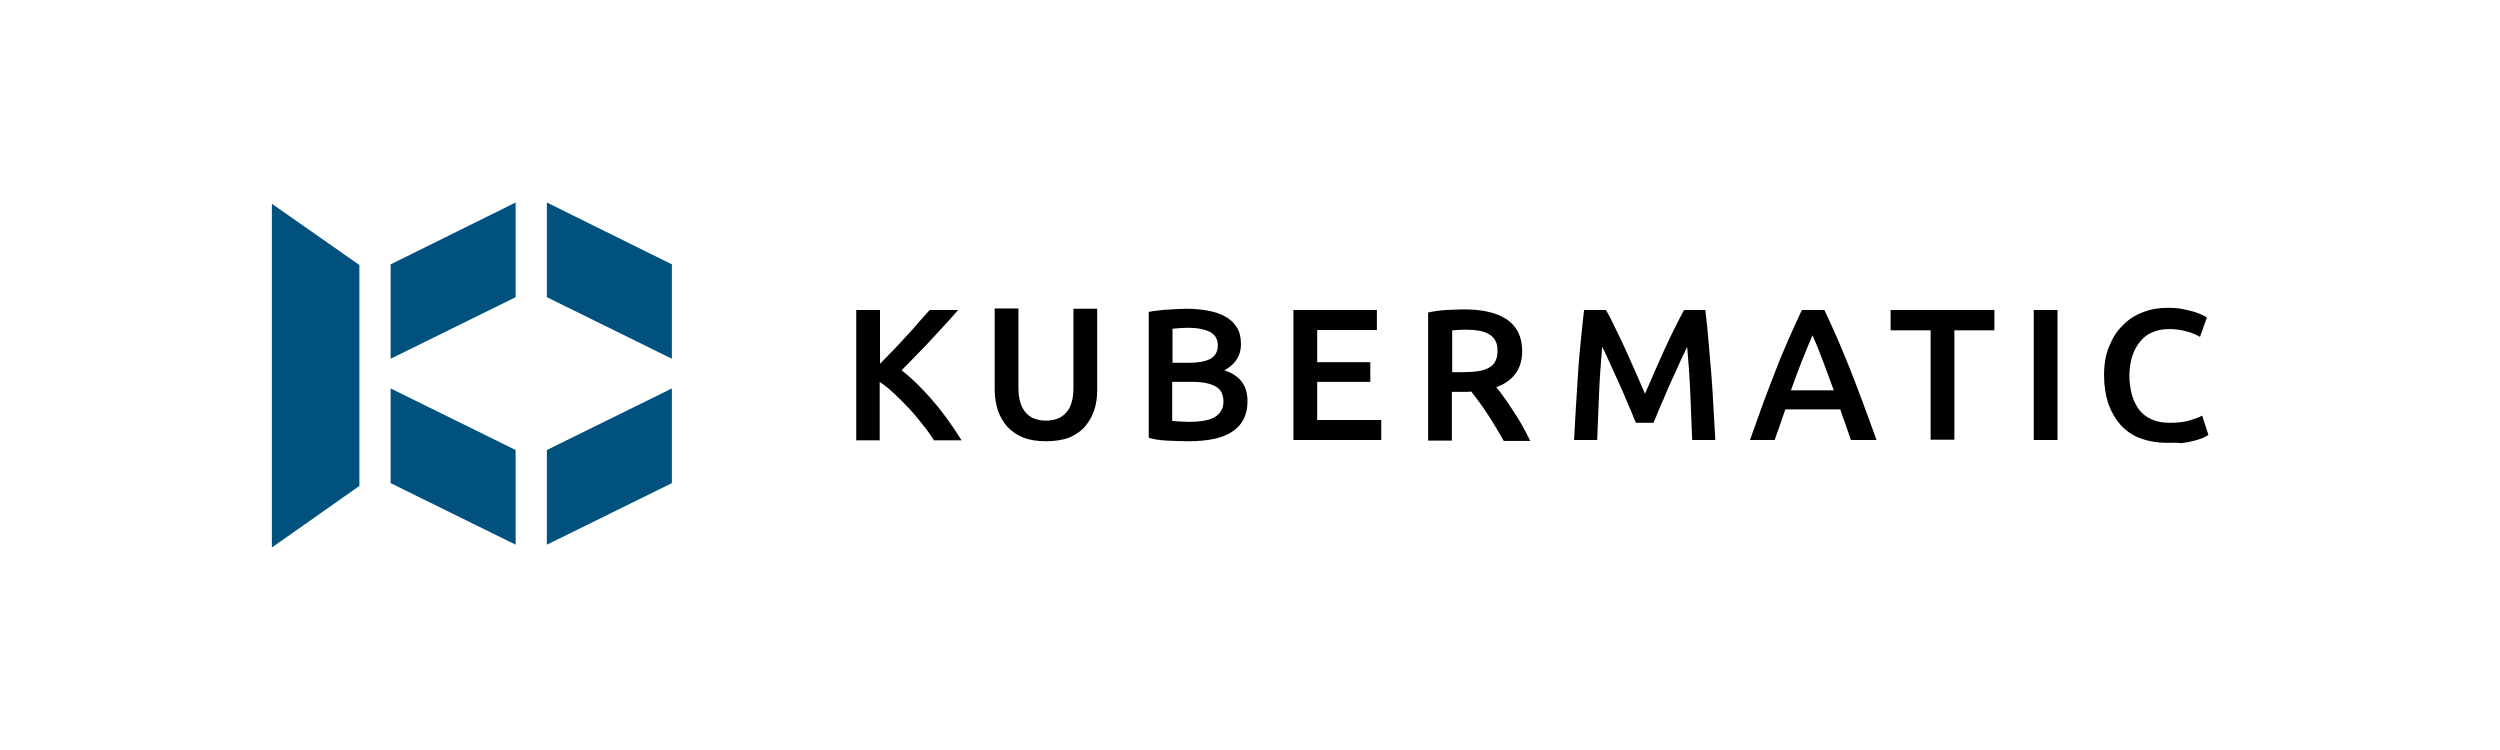
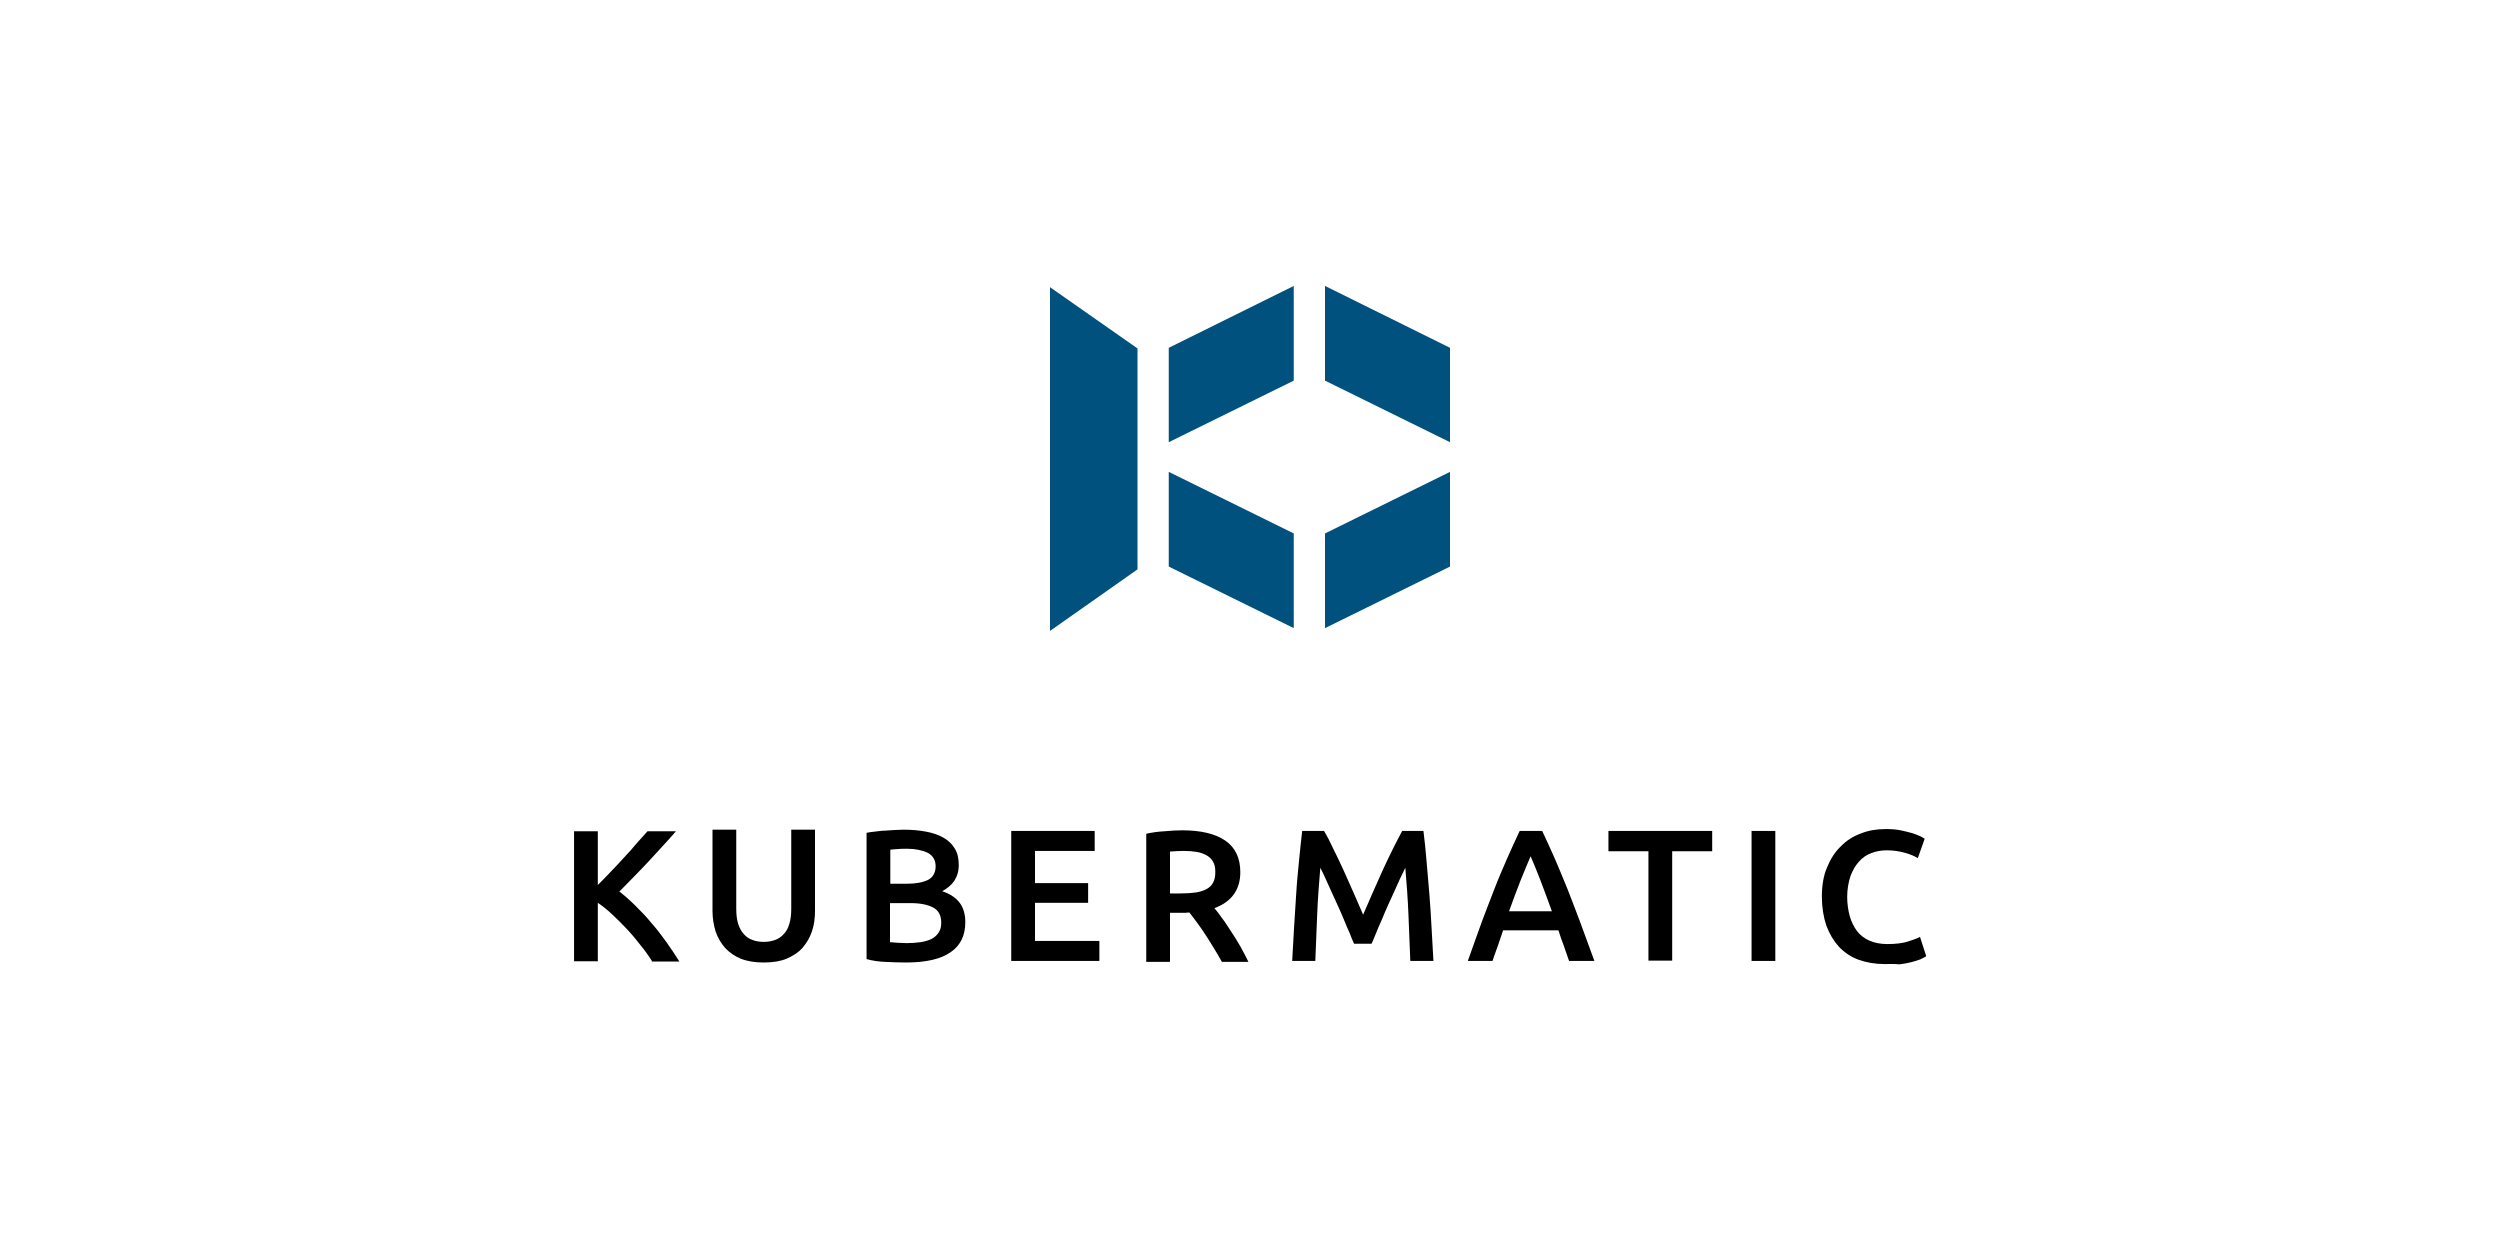
- <svg xmlns="http://www.w3.org/2000/svg" version="1.1" id="Layer_1" x="0px" y="0px" viewBox="0 0 800 240" style="enable-background:new 0 0 800 240;" xml:space="preserve">
+ <svg xmlns="http://www.w3.org/2000/svg" version="1.1" id="Layer_1" x="0px" y="0px" viewBox="0 0 800 400" style="enable-background:new 0 0 800 400;" xml:space="preserve">
  <style type="text/css">
	.st0{fill:#00517D;}
</style>
  <g>
-     <polygon class="st0" points="165,64.8 165,95.1 125,114.8 125,84.6  " />
-     <polygon class="st0" points="215,84.6 215,114.8 175,95.1 175,64.8  " />
-     <polygon class="st0" points="165,144 165,174.3 125,154.6 125,124.3  " />
-     <polygon class="st0" points="215,124.3 215,154.6 175,174.3 175,144  " />
-     <polygon class="st0" points="115,84.8 87,65.2 87,175.2 115,155.5  " />
+     <polygon class="st0" points="414,91.5 414,121.8 374,141.5 374,111.3  " />
+     <polygon class="st0" points="464,111.3 464,141.5 424,121.8 424,91.5  " />
+     <polygon class="st0" points="414,170.7 414,201 374,181.3 374,151  " />
+     <polygon class="st0" points="464,151 464,181.3 424,201 424,170.7  " />
+     <polygon class="st0" points="364,111.5 336,91.9 336,201.9 364,182.2  " />
  </g>
-   <path d="M298.8,140.8c-1-1.6-2.2-3.3-3.6-5c-1.4-1.8-2.8-3.5-4.3-5.1c-1.5-1.6-3.1-3.2-4.7-4.7c-1.6-1.5-3.2-2.8-4.7-3.8v18.7H274  V99.2h7.6v17.2c1.3-1.3,2.7-2.7,4.1-4.2s2.9-3,4.3-4.6c1.4-1.5,2.8-3,4-4.5c1.3-1.4,2.4-2.7,3.5-3.9h9.1c-1.3,1.5-2.7,3.1-4.2,4.7  c-1.5,1.6-3,3.3-4.6,5c-1.6,1.7-3.1,3.3-4.7,4.9c-1.6,1.6-3.1,3.2-4.6,4.7c1.7,1.3,3.4,2.8,5.1,4.5c1.7,1.7,3.5,3.5,5.1,5.5  c1.7,1.9,3.3,4,4.8,6.1c1.5,2.1,2.9,4.2,4.2,6.3H298.8z" />
-   <path d="M334.7,141.2c-2.8,0-5.3-0.4-7.3-1.2s-3.7-2-5.1-3.5c-1.3-1.5-2.3-3.2-3-5.2c-0.6-2-1-4.2-1-6.6v-26h7.6V124  c0,1.9,0.2,3.5,0.6,4.8c0.4,1.3,1,2.4,1.8,3.3s1.7,1.5,2.8,1.9c1.1,0.4,2.3,0.6,3.6,0.6s2.5-0.2,3.6-0.6c1.1-0.4,2-1,2.8-1.9  c0.8-0.8,1.4-1.9,1.8-3.3c0.4-1.3,0.6-2.9,0.6-4.8V98.8h7.6v26c0,2.4-0.3,4.6-1,6.6c-0.7,2-1.7,3.7-3,5.2c-1.3,1.5-3.1,2.6-5.1,3.5  C340,140.8,337.5,141.2,334.7,141.2z" />
-   <path d="M380.2,141.2c-2.2,0-4.4-0.1-6.7-0.2c-2.2-0.1-4.2-0.4-5.9-0.9V99.8c0.9-0.2,1.8-0.3,2.8-0.4c1-0.1,2-0.3,3.1-0.3  c1-0.1,2.1-0.1,3.1-0.2c1,0,2-0.1,2.9-0.1c2.5,0,4.9,0.2,7,0.6c2.2,0.4,4,1,5.6,1.9c1.6,0.9,2.8,2,3.7,3.5c0.9,1.4,1.3,3.2,1.3,5.3  c0,2-0.5,3.6-1.4,5c-0.9,1.4-2.3,2.5-3.9,3.4c2.5,0.8,4.4,2.1,5.6,3.7c1.2,1.6,1.8,3.7,1.8,6.2c0,4.3-1.6,7.5-4.7,9.6  C391.4,140.2,386.6,141.2,380.2,141.2z M375.1,116.1h5.3c2.9,0,5.1-0.4,6.8-1.2c1.6-0.8,2.5-2.3,2.5-4.4c0-2-0.9-3.4-2.5-4.3  c-1.7-0.8-3.9-1.3-6.6-1.3c-1.2,0-2.2,0-3.1,0.1s-1.7,0.1-2.3,0.2V116.1z M375.1,122v12.7c0.8,0.1,1.7,0.1,2.7,0.2  c1,0,1.8,0.1,2.6,0.1c1.6,0,3-0.1,4.4-0.3c1.3-0.2,2.5-0.5,3.5-1c1-0.5,1.8-1.2,2.3-2c0.6-0.8,0.9-1.9,0.9-3.2c0-2.4-0.9-4-2.6-4.9  c-1.7-0.9-4.1-1.4-7.1-1.4H375.1z" />
-   <path d="M413.9,140.8V99.2h26.7v6.4h-19.1v10.3h17v6.3h-17v12.2H442v6.4H413.9z" />
-   <path d="M468.5,99c6,0,10.6,1.1,13.8,3.3c3.2,2.2,4.8,5.6,4.8,10.1c0,5.6-2.8,9.5-8.3,11.5c0.8,0.9,1.6,2,2.6,3.4  c1,1.3,1.9,2.8,2.9,4.3c1,1.5,2,3.1,2.9,4.7c0.9,1.6,1.7,3.2,2.5,4.8h-8.5c-0.8-1.4-1.6-2.9-2.5-4.3c-0.9-1.5-1.8-2.9-2.7-4.3  c-0.9-1.4-1.8-2.7-2.7-3.9c-0.9-1.2-1.7-2.3-2.5-3.3c-0.6,0-1,0.1-1.4,0.1c-0.4,0-0.8,0-1.1,0h-3.7V141h-7.6v-41  c1.8-0.4,3.8-0.7,5.9-0.8C465,99.1,466.9,99,468.5,99z M469.1,105.5c-1.6,0-3.1,0.1-4.4,0.2v13.4h3.3c1.8,0,3.5-0.1,4.9-0.3  c1.4-0.2,2.6-0.6,3.5-1.1c0.9-0.5,1.7-1.2,2.1-2.1c0.5-0.9,0.7-2,0.7-3.4c0-1.3-0.2-2.4-0.7-3.2c-0.5-0.9-1.2-1.6-2.1-2.1  c-0.9-0.5-2-0.9-3.2-1.1S470.5,105.5,469.1,105.5z" />
-   <path d="M513.9,99.2c0.9,1.5,1.9,3.4,2.9,5.6c1.1,2.2,2.2,4.5,3.3,6.9c1.1,2.4,2.2,4.9,3.3,7.4c1.1,2.5,2.1,4.8,3,6.9  c0.9-2.1,1.9-4.4,3-6.9c1.1-2.5,2.2-5,3.3-7.4c1.1-2.4,2.2-4.7,3.3-6.9c1.1-2.2,2.1-4.1,2.9-5.6h6.8c0.4,3,0.7,6.3,1,9.7  c0.3,3.4,0.6,6.9,0.9,10.5c0.3,3.6,0.5,7.2,0.7,10.8s0.4,7.2,0.6,10.6h-7.4c-0.2-4.8-0.4-9.8-0.6-14.9c-0.2-5.1-0.6-10.1-1-14.9  c-0.4,0.9-1,2-1.6,3.3s-1.2,2.7-1.9,4.2c-0.7,1.5-1.4,3-2.1,4.6c-0.7,1.6-1.4,3.2-2,4.7c-0.7,1.5-1.3,2.9-1.8,4.2s-1,2.4-1.4,3.3  h-5.6c-0.4-0.9-0.9-2-1.4-3.4c-0.6-1.3-1.2-2.7-1.8-4.2s-1.3-3-2-4.6c-0.7-1.6-1.4-3.1-2.1-4.6c-0.7-1.5-1.3-2.9-1.9-4.2  c-0.6-1.3-1.1-2.4-1.6-3.3c-0.4,4.8-0.8,9.8-1,14.9c-0.2,5.1-0.4,10.1-0.6,14.9h-7.4c0.2-3.4,0.4-7,0.6-10.7c0.2-3.7,0.5-7.3,0.7-11  s0.6-7.1,0.9-10.5c0.3-3.4,0.7-6.5,1-9.4H513.9z" />
-   <path d="M592.3,140.8c-0.6-1.6-1.1-3.3-1.7-4.9c-0.6-1.6-1.2-3.2-1.7-4.9h-17.6c-0.6,1.7-1.1,3.3-1.7,5s-1.2,3.2-1.7,4.8H560  c1.6-4.4,3-8.5,4.4-12.3s2.8-7.3,4.1-10.7c1.3-3.4,2.7-6.6,4-9.6c1.3-3,2.7-6,4.1-9h7.2c1.4,3,2.8,6,4.1,9c1.3,3,2.6,6.2,4,9.6  c1.3,3.4,2.7,6.9,4.1,10.7c1.4,3.8,2.9,7.9,4.5,12.3H592.3z M580,107.3c-0.9,2.1-2,4.7-3.2,7.7s-2.4,6.3-3.7,9.9h13.7  c-1.3-3.6-2.5-6.9-3.7-10C582,111.9,580.9,109.3,580,107.3z" />
-   <path d="M638.2,99.2v6.5h-12.8v35h-7.6v-35H605v-6.5H638.2z" />
-   <path d="M650.8,99.2h7.6v41.6h-7.6V99.2z" />
-   <path d="M693.4,141.7c-3.1,0-5.9-0.5-8.4-1.4s-4.6-2.4-6.3-4.2c-1.7-1.9-3-4.1-4-6.8c-0.9-2.7-1.4-5.8-1.4-9.2  c0-3.5,0.5-6.6,1.6-9.2c1.1-2.7,2.5-5,4.4-6.8c1.8-1.9,4-3.3,6.5-4.2c2.5-1,5.1-1.4,8-1.4c1.7,0,3.3,0.1,4.7,0.4  c1.4,0.3,2.6,0.6,3.7,0.9c1,0.3,1.9,0.7,2.6,1c0.7,0.4,1.2,0.6,1.4,0.8l-2.2,6.2c-1-0.6-2.3-1.2-4.1-1.7c-1.8-0.5-3.7-0.8-5.8-0.8  c-1.8,0-3.5,0.3-5,0.9c-1.6,0.6-2.9,1.5-4,2.8c-1.1,1.2-2,2.8-2.7,4.7c-0.6,1.9-1,4.1-1,6.5c0,2.2,0.3,4.2,0.8,6.1  c0.5,1.8,1.3,3.4,2.3,4.8c1,1.3,2.4,2.4,4,3.1c1.6,0.7,3.5,1.1,5.8,1.1c2.7,0,4.9-0.3,6.5-0.8s3-1,3.9-1.5l2,6.2  c-0.5,0.3-1.1,0.6-1.9,1c-0.8,0.3-1.8,0.6-2.9,0.9c-1.1,0.3-2.4,0.5-3.8,0.7C696.5,141.6,695,141.7,693.4,141.7z" />
+   <g>
+     <path d="M208.6,307.5c-1-1.6-2.2-3.3-3.6-5c-1.4-1.8-2.8-3.5-4.3-5.1c-1.5-1.6-3.1-3.2-4.7-4.7c-1.6-1.5-3.2-2.8-4.7-3.8v18.7h-7.6   v-41.6h7.6v17.2c1.3-1.3,2.7-2.7,4.1-4.2s2.9-3,4.3-4.6c1.4-1.5,2.8-3,4-4.5c1.3-1.4,2.4-2.7,3.5-3.9h9.1c-1.3,1.5-2.7,3.1-4.2,4.7   c-1.5,1.6-3,3.3-4.6,5c-1.6,1.7-3.1,3.3-4.7,4.9c-1.6,1.6-3.1,3.2-4.6,4.7c1.7,1.3,3.4,2.8,5.1,4.5c1.7,1.7,3.5,3.5,5.1,5.5   c1.7,1.9,3.3,4,4.8,6.1c1.5,2.1,2.9,4.2,4.2,6.3H208.6z" />
+     <path d="M244.4,308c-2.8,0-5.3-0.4-7.3-1.2s-3.7-2-5.1-3.5c-1.3-1.5-2.3-3.2-3-5.2c-0.6-2-1-4.2-1-6.6v-26h7.6v25.3   c0,1.9,0.2,3.5,0.6,4.8c0.4,1.3,1,2.4,1.8,3.3s1.7,1.5,2.8,1.9c1.1,0.4,2.3,0.6,3.6,0.6s2.5-0.2,3.6-0.6c1.1-0.4,2-1,2.8-1.9   c0.8-0.8,1.4-1.9,1.8-3.3c0.4-1.3,0.6-2.9,0.6-4.8v-25.3h7.6v26c0,2.4-0.3,4.6-1,6.6c-0.7,2-1.7,3.7-3,5.2   c-1.3,1.5-3.1,2.6-5.1,3.5C249.7,307.6,247.3,308,244.4,308z" />
+     <path d="M289.9,308c-2.2,0-4.4-0.1-6.7-0.2c-2.2-0.1-4.2-0.4-5.9-0.9v-40.4c0.9-0.2,1.8-0.3,2.8-0.4c1-0.1,2-0.3,3.1-0.3   c1-0.1,2.1-0.1,3.1-0.2c1,0,2-0.1,2.9-0.1c2.5,0,4.9,0.2,7,0.6c2.2,0.4,4,1,5.6,1.9c1.6,0.9,2.8,2,3.7,3.5c0.9,1.4,1.3,3.2,1.3,5.3   c0,2-0.5,3.6-1.4,5c-0.9,1.4-2.3,2.5-3.9,3.4c2.5,0.8,4.4,2.1,5.6,3.7c1.2,1.6,1.8,3.7,1.8,6.2c0,4.3-1.6,7.5-4.7,9.6   C301.1,306.9,296.3,308,289.9,308z M284.8,282.8h5.3c2.9,0,5.1-0.4,6.8-1.2c1.6-0.8,2.5-2.3,2.5-4.4c0-2-0.9-3.4-2.5-4.3   c-1.7-0.8-3.9-1.3-6.6-1.3c-1.2,0-2.2,0-3.1,0.1s-1.7,0.1-2.3,0.2V282.8z M284.8,288.8v12.7c0.8,0.1,1.7,0.1,2.7,0.2   c1,0,1.8,0.1,2.6,0.1c1.6,0,3-0.1,4.4-0.3c1.3-0.2,2.5-0.5,3.5-1c1-0.5,1.8-1.2,2.3-2c0.6-0.8,0.9-1.9,0.9-3.2c0-2.4-0.9-4-2.6-4.9   c-1.7-0.9-4.1-1.4-7.1-1.4H284.8z" />
+     <path d="M323.6,307.5v-41.6h26.7v6.4h-19.1v10.3h17v6.3h-17v12.2h20.6v6.4H323.6z" />
+     <path d="M378.3,265.7c6,0,10.6,1.1,13.8,3.3c3.2,2.2,4.8,5.6,4.8,10.1c0,5.6-2.8,9.5-8.3,11.5c0.8,0.9,1.6,2,2.6,3.4   c1,1.3,1.9,2.8,2.9,4.3c1,1.5,2,3.1,2.9,4.7c0.9,1.6,1.7,3.2,2.5,4.8h-8.5c-0.8-1.4-1.6-2.9-2.5-4.3c-0.9-1.5-1.8-2.9-2.7-4.3   c-0.9-1.4-1.8-2.7-2.7-3.9c-0.9-1.2-1.7-2.3-2.5-3.3c-0.6,0-1,0.1-1.4,0.1c-0.4,0-0.8,0-1.1,0h-3.7v15.7h-7.6v-41   c1.8-0.4,3.8-0.7,5.9-0.8C374.8,265.8,376.6,265.7,378.3,265.7z M378.8,272.3c-1.6,0-3.1,0.1-4.4,0.2v13.4h3.3   c1.8,0,3.5-0.1,4.9-0.3c1.4-0.2,2.6-0.6,3.5-1.1c0.9-0.5,1.7-1.2,2.1-2.1c0.5-0.9,0.7-2,0.7-3.4c0-1.3-0.2-2.4-0.7-3.2   c-0.5-0.9-1.2-1.6-2.1-2.1c-0.9-0.5-2-0.9-3.2-1.1S380.3,272.3,378.8,272.3z" />
+     <path d="M423.7,265.9c0.9,1.5,1.9,3.4,2.9,5.6c1.1,2.2,2.2,4.5,3.3,6.9c1.1,2.4,2.2,4.9,3.3,7.4c1.1,2.5,2.1,4.8,3,6.9   c0.9-2.1,1.9-4.4,3-6.9c1.1-2.5,2.2-5,3.3-7.4c1.1-2.4,2.2-4.7,3.3-6.9c1.1-2.2,2.1-4.1,2.9-5.6h6.8c0.4,3,0.7,6.3,1,9.7   c0.3,3.4,0.6,6.9,0.9,10.5c0.3,3.6,0.5,7.2,0.7,10.8s0.4,7.2,0.6,10.6h-7.4c-0.2-4.8-0.4-9.8-0.6-14.9c-0.2-5.1-0.6-10.1-1-14.9   c-0.4,0.9-1,2-1.6,3.3s-1.2,2.7-1.9,4.2c-0.7,1.5-1.4,3-2.1,4.6c-0.7,1.6-1.4,3.2-2,4.7c-0.7,1.5-1.3,2.9-1.8,4.2s-1,2.4-1.4,3.3   h-5.6c-0.4-0.9-0.9-2-1.4-3.4c-0.6-1.3-1.2-2.7-1.8-4.2s-1.3-3-2-4.6c-0.7-1.6-1.4-3.1-2.1-4.6c-0.7-1.5-1.3-2.9-1.9-4.2   c-0.6-1.3-1.1-2.4-1.6-3.3c-0.4,4.8-0.8,9.8-1,14.9c-0.2,5.1-0.4,10.1-0.6,14.9h-7.4c0.2-3.4,0.4-7,0.6-10.7   c0.2-3.7,0.5-7.3,0.7-11s0.6-7.1,0.9-10.5c0.3-3.4,0.7-6.5,1-9.4H423.7z" />
+     <path d="M502.1,307.5c-0.6-1.6-1.1-3.3-1.7-4.9c-0.6-1.6-1.2-3.2-1.7-4.9H481c-0.6,1.7-1.1,3.3-1.7,5s-1.2,3.2-1.7,4.8h-7.9   c1.6-4.4,3-8.5,4.4-12.3s2.8-7.3,4.1-10.7c1.3-3.4,2.7-6.6,4-9.6c1.3-3,2.7-6,4.1-9h7.2c1.4,3,2.8,6,4.1,9c1.3,3,2.6,6.2,4,9.6   c1.3,3.4,2.7,6.9,4.1,10.7c1.4,3.8,2.9,7.9,4.5,12.3H502.1z M489.8,274c-0.9,2.1-2,4.7-3.2,7.7s-2.4,6.3-3.7,9.9h13.7   c-1.3-3.6-2.5-6.9-3.7-10C491.7,278.6,490.7,276,489.8,274z" />
+     <path d="M547.9,265.9v6.5h-12.8v35h-7.6v-35h-12.8v-6.5H547.9z" />
+     <path d="M560.5,265.9h7.6v41.6h-7.6V265.9z" />
+     <path d="M603.1,308.5c-3.1,0-5.9-0.5-8.4-1.4s-4.6-2.4-6.3-4.2c-1.7-1.9-3-4.1-4-6.8c-0.9-2.7-1.4-5.8-1.4-9.2   c0-3.5,0.5-6.6,1.6-9.2c1.1-2.7,2.5-5,4.4-6.8c1.8-1.9,4-3.3,6.5-4.2c2.5-1,5.1-1.4,8-1.4c1.7,0,3.3,0.1,4.7,0.4   c1.4,0.3,2.6,0.6,3.7,0.9c1,0.3,1.9,0.7,2.6,1c0.7,0.4,1.2,0.6,1.4,0.8l-2.2,6.2c-1-0.6-2.3-1.2-4.1-1.7c-1.8-0.5-3.7-0.8-5.8-0.8   c-1.8,0-3.5,0.3-5,0.9c-1.6,0.6-2.9,1.5-4,2.8c-1.1,1.2-2,2.8-2.7,4.7c-0.6,1.9-1,4.1-1,6.5c0,2.2,0.3,4.2,0.8,6.1   c0.5,1.8,1.3,3.4,2.3,4.8c1,1.3,2.4,2.4,4,3.1c1.6,0.7,3.5,1.1,5.8,1.1c2.7,0,4.9-0.3,6.5-0.8s3-1,3.9-1.5l2,6.2   c-0.5,0.3-1.1,0.6-1.9,1c-0.8,0.3-1.8,0.6-2.9,0.9c-1.1,0.3-2.4,0.5-3.8,0.7C606.2,308.4,604.7,308.5,603.1,308.5z" />
+   </g>
</svg>
